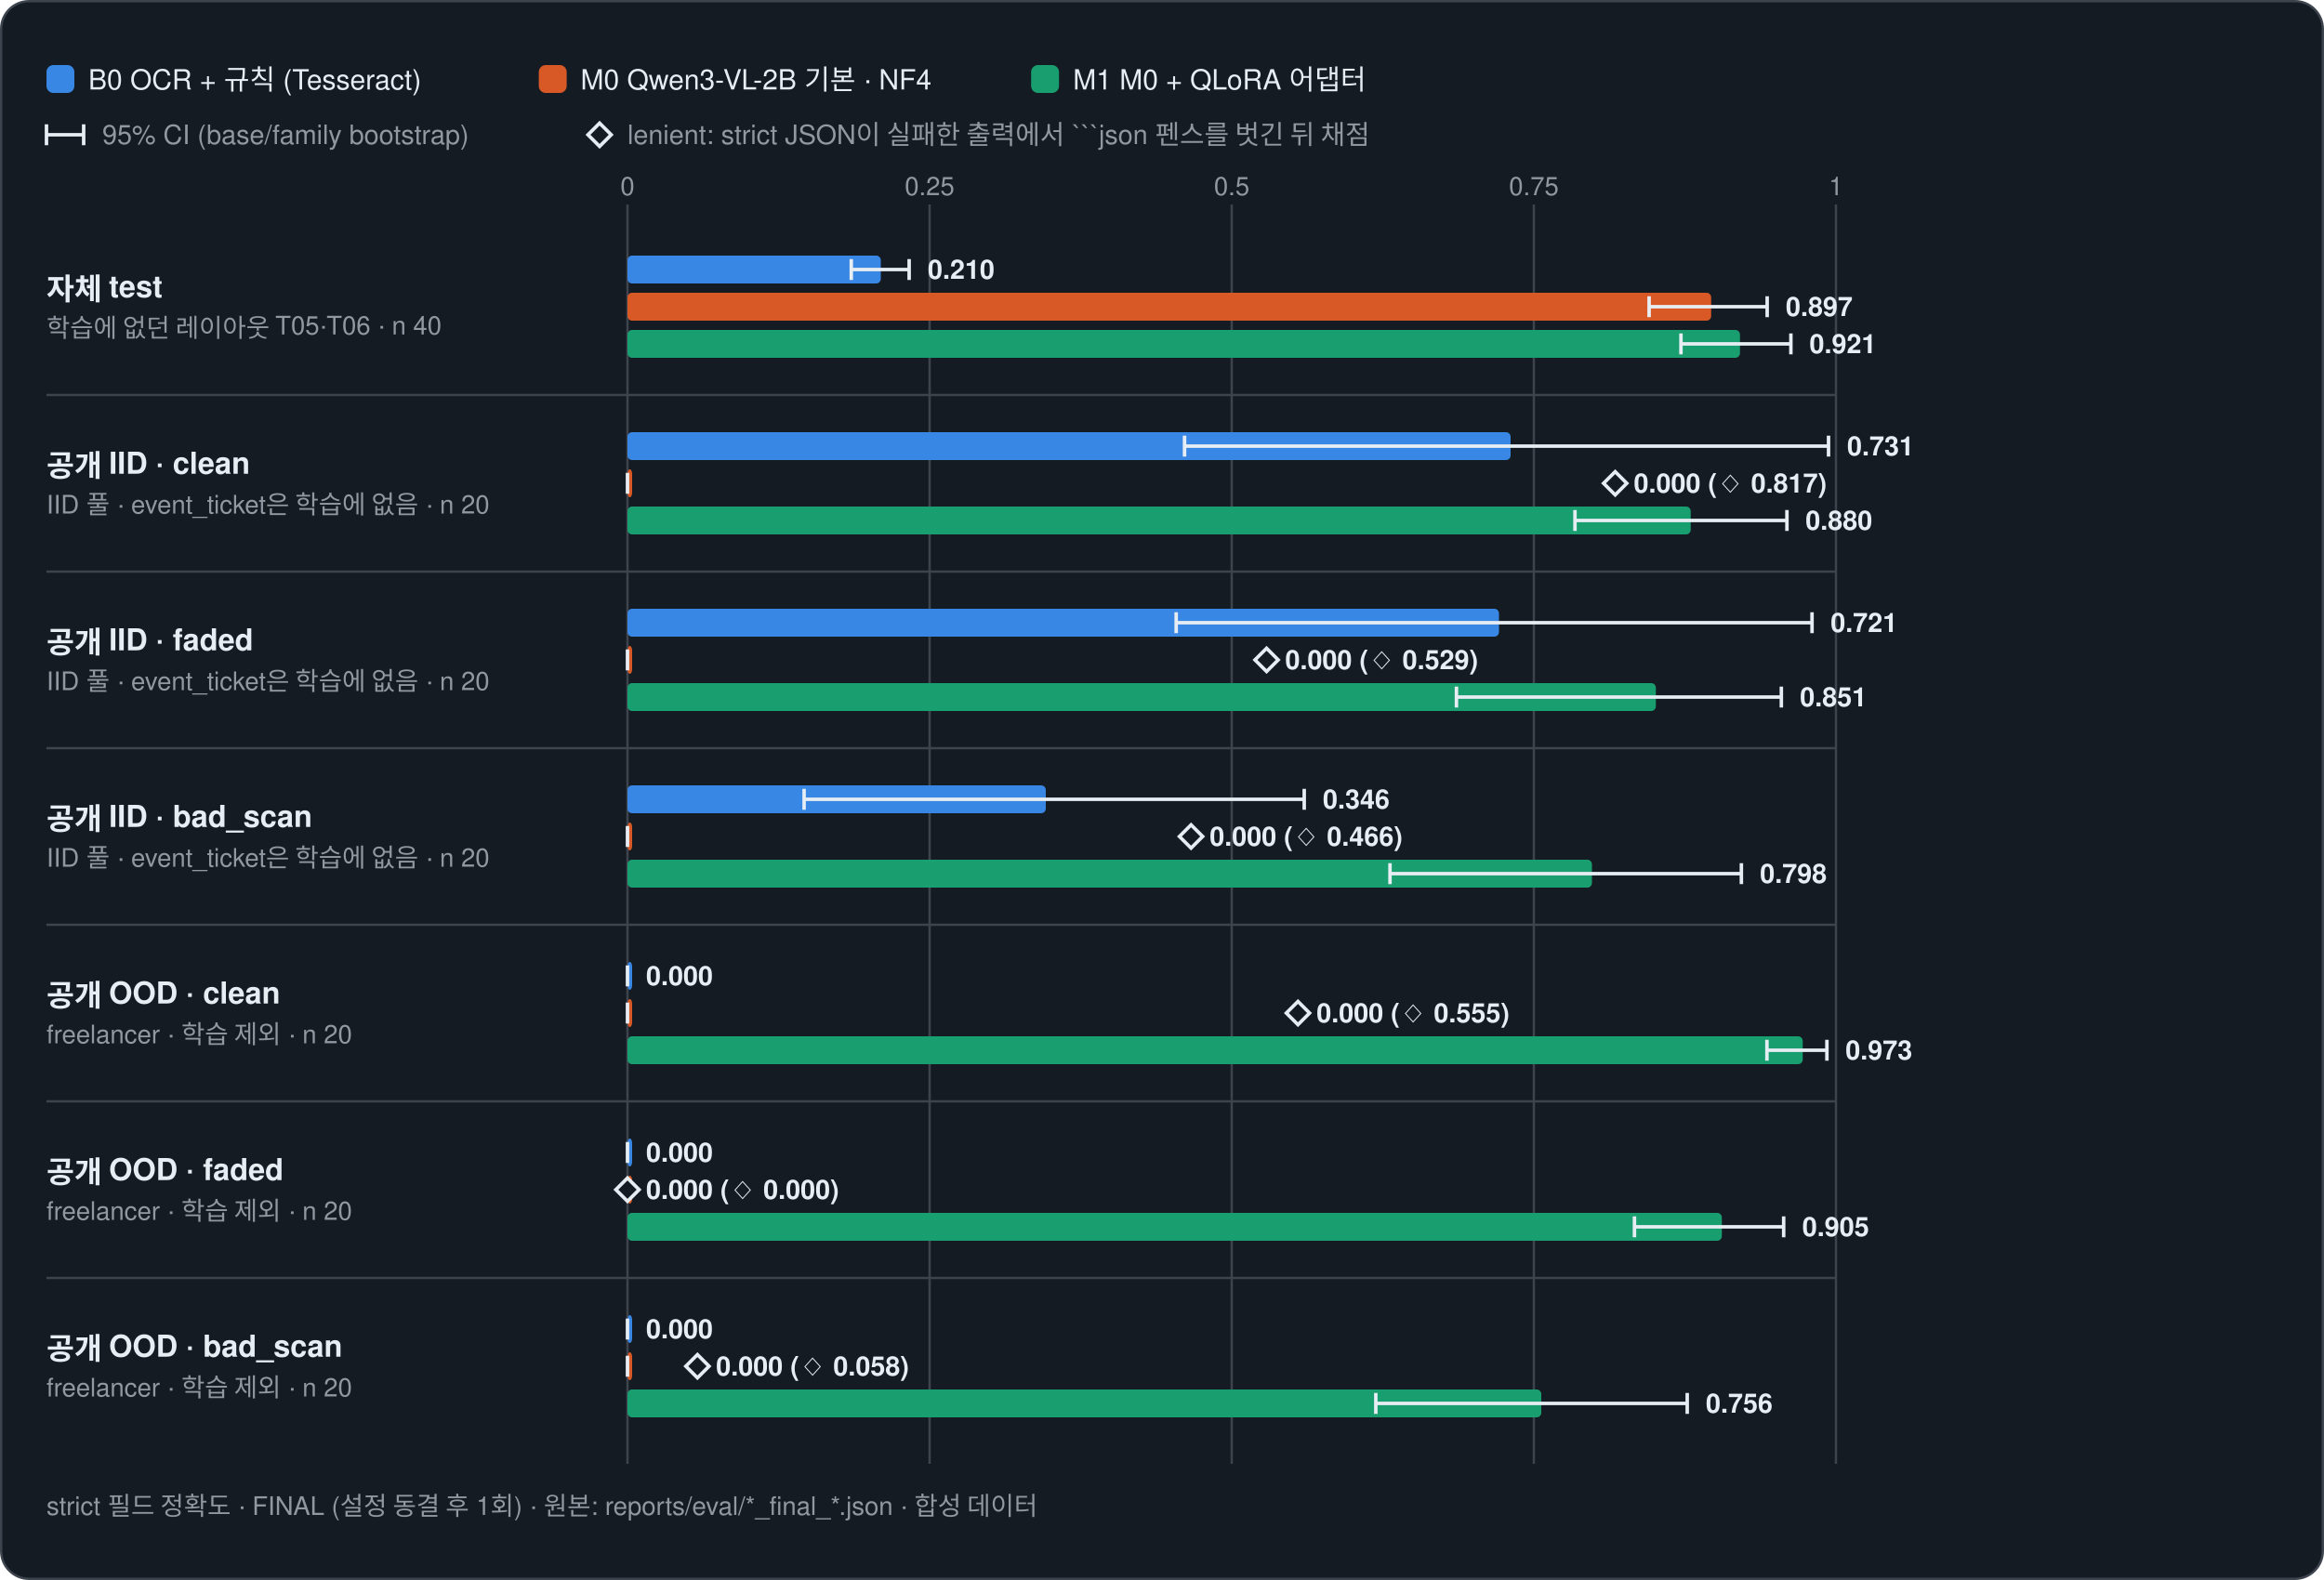
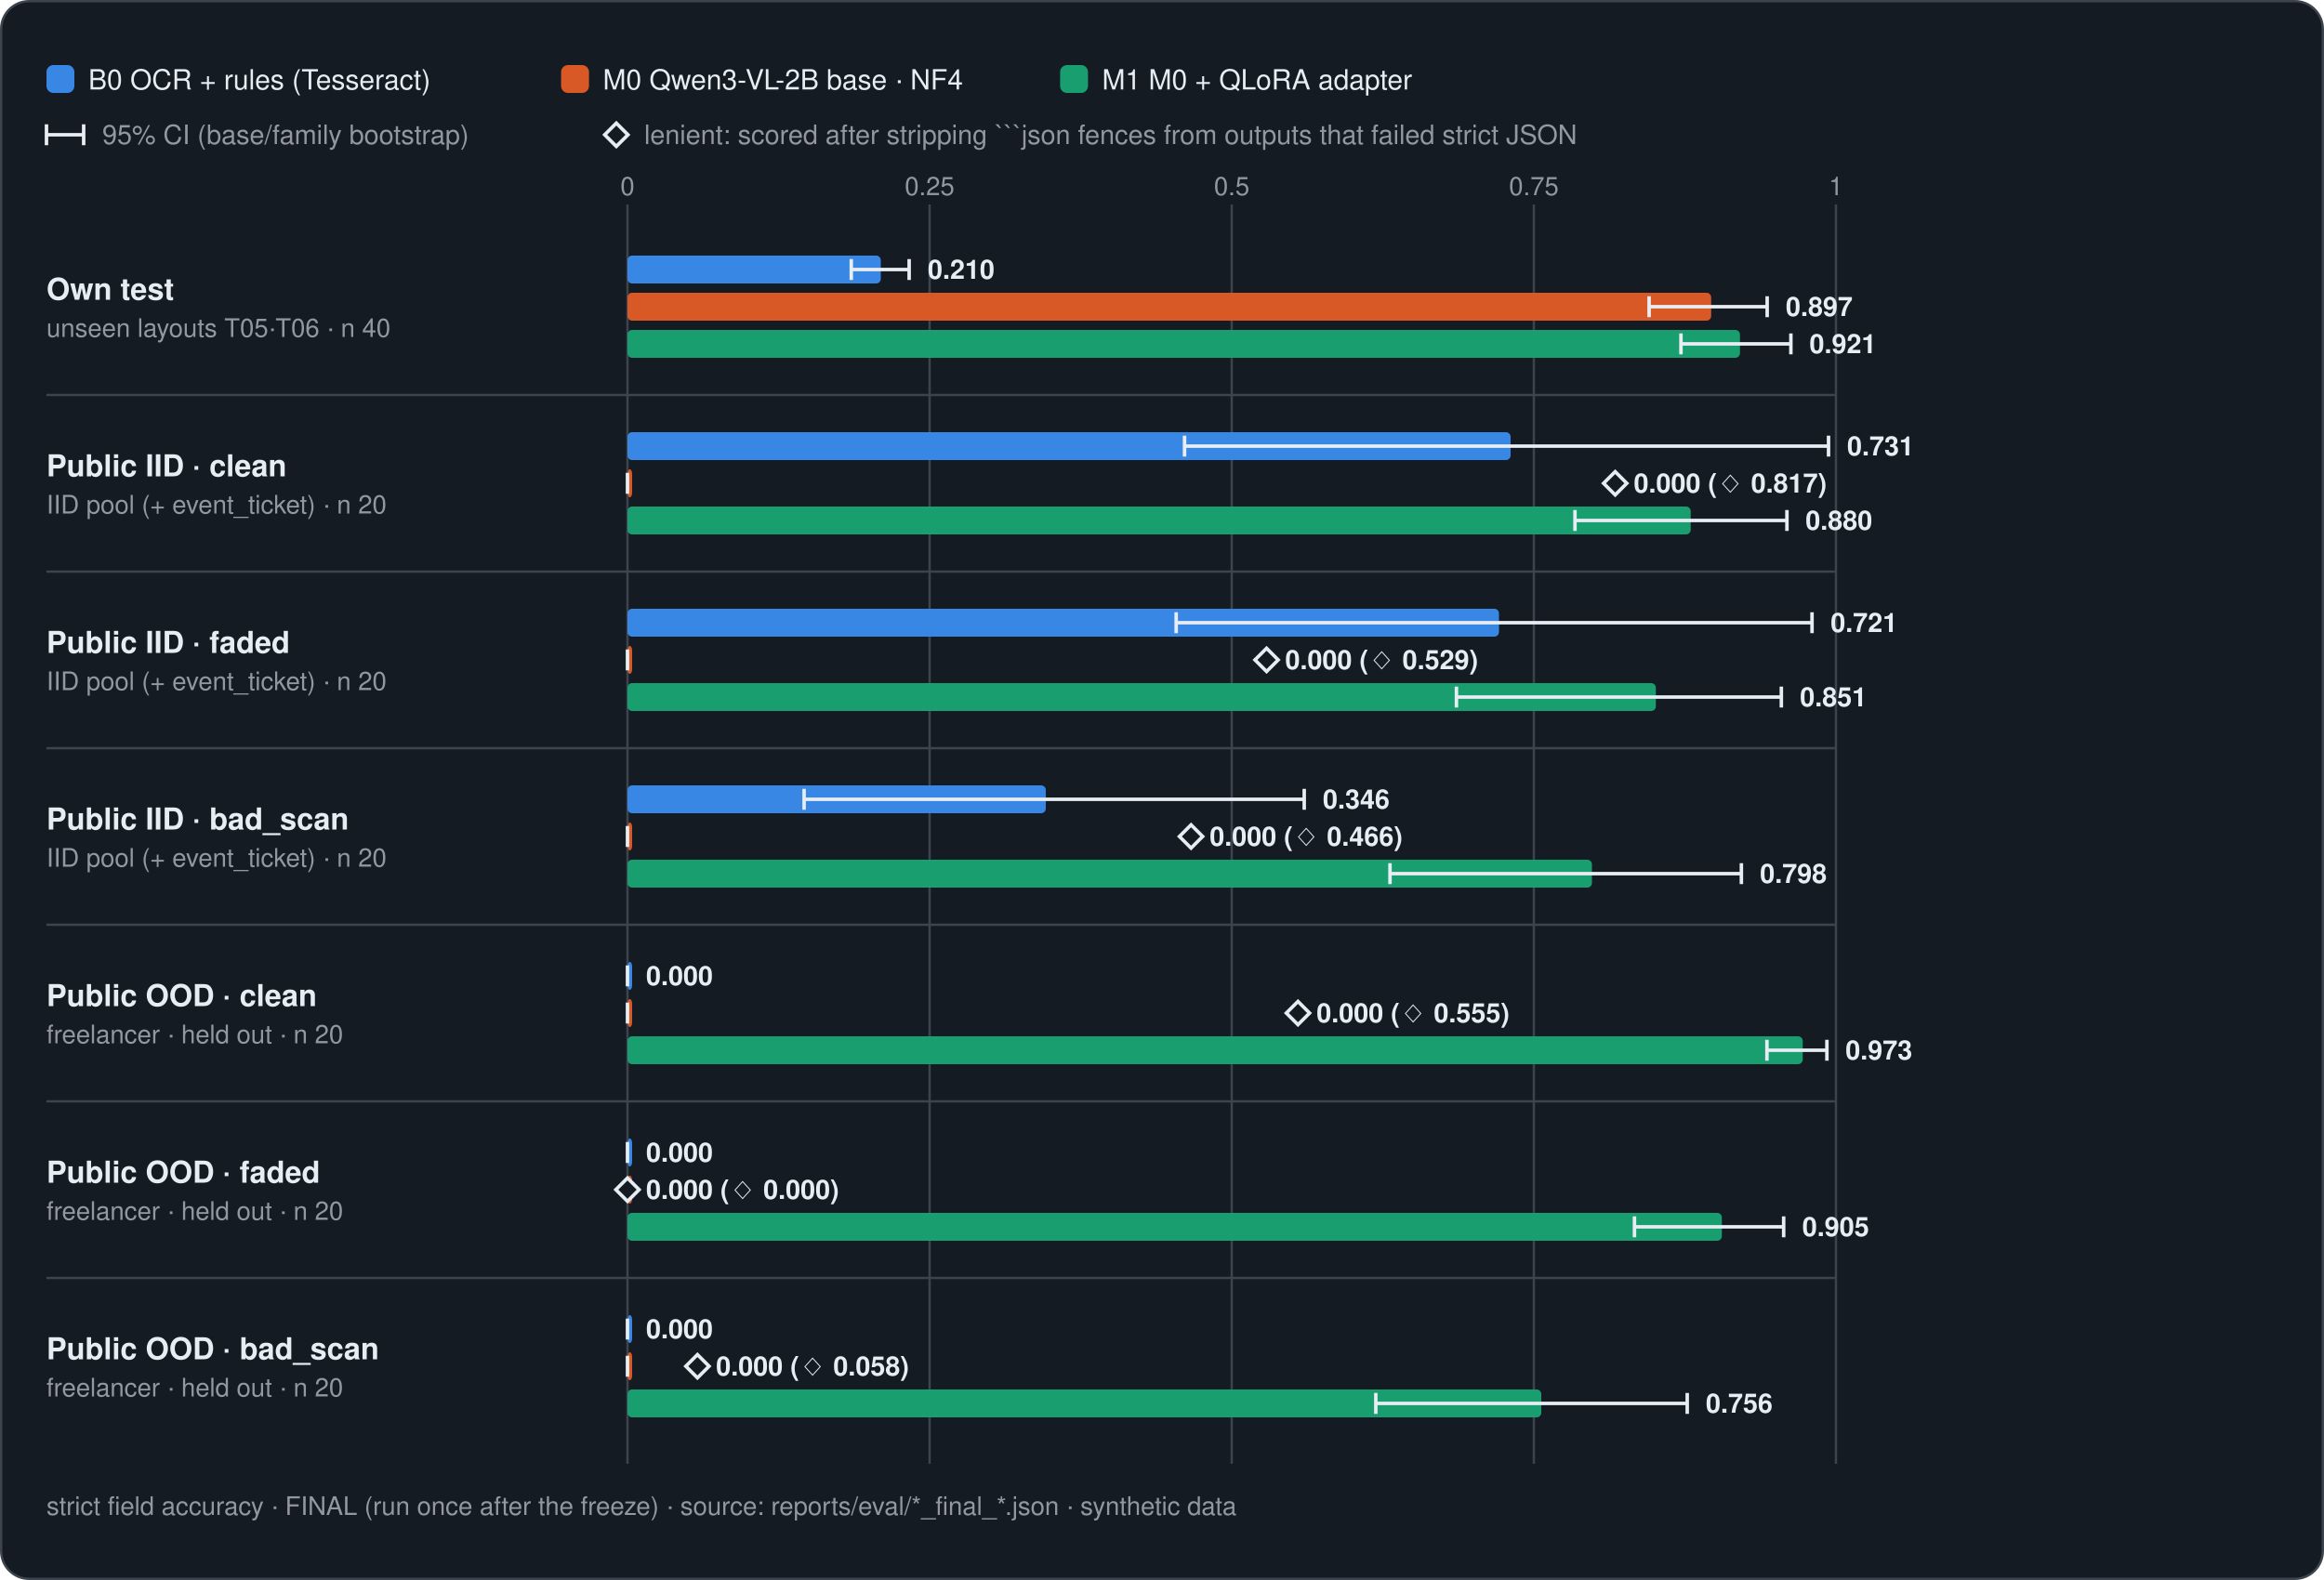
<svg xmlns="http://www.w3.org/2000/svg" width="1000" height="680" viewBox="0 0 1000 680" font-family="'Segoe UI','Malgun Gothic','Apple SD Gothic Neo','Noto Sans KR',Helvetica,Arial,sans-serif" role="img" aria-label="FINAL strict field accuracy by set: B0, M0, M1">
  <rect x="0.5" y="0.5" width="999" height="679" rx="12" fill="#151b23" stroke="#3d444d" />
  <g transform="translate(20,20)">
    <rect x="0" y="8" width="12" height="12" rx="3" fill="#3987e5" />
-     <text x="18.0" y="18.5" fill="#e6edf3" font-size="12" font-weight="400" text-anchor="start">B0  OCR + 규칙 (Tesseract)</text>
-     <rect x="211.84" y="8" width="12" height="12" rx="3" fill="#d95926" />
-     <text x="229.8" y="18.5" fill="#e6edf3" font-size="12" font-weight="400" text-anchor="start">M0  Qwen3-VL-2B 기본 · NF4</text>
-     <rect x="423.68" y="8" width="12" height="12" rx="3" fill="#199e70" />
-     <text x="441.7" y="18.5" fill="#e6edf3" font-size="12" font-weight="400" text-anchor="start">M1  M0 + QLoRA 어댑터</text>
+     <text x="18.0" y="18.5" fill="#e6edf3" font-size="12" font-weight="400" text-anchor="start">B0  OCR + rules (Tesseract)</text>
+     <rect x="221.44" y="8" width="12" height="12" rx="3" fill="#d95926" />
+     <text x="239.4" y="18.5" fill="#e6edf3" font-size="12" font-weight="400" text-anchor="start">M0  Qwen3-VL-2B base · NF4</text>
+     <rect x="436.16" y="8" width="12" height="12" rx="3" fill="#199e70" />
+     <text x="454.2" y="18.5" fill="#e6edf3" font-size="12" font-weight="400" text-anchor="start">M1  M0 + QLoRA adapter</text>
    <path d="M0.0 33.5 V42.5 M0.0 38.0 H16.0 M16.0 33.5 V42.5" stroke="#e6edf3" stroke-width="1.5" fill="none" />
    <text x="24.0" y="42.0" fill="#9198a1" font-size="11.5" font-weight="400" text-anchor="start">95% CI (base/family bootstrap)</text>
-     <path d="M238.0 33.0 L243.0 38.0 L238.0 43.0 L233.0 38.0 Z" fill="#151b23" stroke="#e6edf3" stroke-width="1.5" />
-     <text x="250.0" y="42.0" fill="#9198a1" font-size="11.5" font-weight="400" text-anchor="start">lenient: strict JSON이 실패한 출력에서 ```json 펜스를 벗긴 뒤 채점</text>
+     <path d="M245.2 33.0 L250.2 38.0 L245.2 43.0 L240.2 38.0 Z" fill="#151b23" stroke="#e6edf3" stroke-width="1.5" />
+     <text x="257.2" y="42.0" fill="#9198a1" font-size="11.5" font-weight="400" text-anchor="start">lenient: scored after stripping ```json fences from outputs that failed strict JSON</text>
    <line x1="250.0" y1="68" x2="250.0" y2="610" stroke="#3d444d" stroke-width="1" />
    <text x="250.0" y="64.0" fill="#9198a1" font-size="11" font-weight="400" text-anchor="middle">0</text>
    <line x1="380.0" y1="68" x2="380.0" y2="610" stroke="#3d444d" stroke-width="1" />
    <text x="380.0" y="64.0" fill="#9198a1" font-size="11" font-weight="400" text-anchor="middle">0.25</text>
    <line x1="510.0" y1="68" x2="510.0" y2="610" stroke="#3d444d" stroke-width="1" />
    <text x="510.0" y="64.0" fill="#9198a1" font-size="11" font-weight="400" text-anchor="middle">0.5</text>
    <line x1="640.0" y1="68" x2="640.0" y2="610" stroke="#3d444d" stroke-width="1" />
    <text x="640.0" y="64.0" fill="#9198a1" font-size="11" font-weight="400" text-anchor="middle">0.75</text>
    <line x1="770.0" y1="68" x2="770.0" y2="610" stroke="#3d444d" stroke-width="1" />
    <text x="770.0" y="64.0" fill="#9198a1" font-size="11" font-weight="400" text-anchor="middle">1</text>
-     <text x="0.0" y="109.0" fill="#e6edf3" font-size="13" font-weight="600" text-anchor="start">자체 test</text>
-     <text x="0.0" y="125.0" fill="#9198a1" font-size="11" font-weight="400" text-anchor="start">학습에 없던 레이아웃 T05·T06 · n 40</text>
+     <text x="0.0" y="109.0" fill="#e6edf3" font-size="13" font-weight="600" text-anchor="start">Own test</text>
+     <text x="0.0" y="125.0" fill="#9198a1" font-size="11" font-weight="400" text-anchor="start">unseen layouts T05·T06 · n 40</text>
    <rect x="250" y="90.0" width="109.0" height="12" rx="2" fill="#3987e5" />
    <path d="M346.3 91.5 V100.5 M346.3 96.0 H371.2 M371.2 91.5 V100.5" stroke="#e6edf3" stroke-width="1.5" fill="none" />
    <text x="379.2" y="100.0" fill="#e6edf3" font-size="11.5" font-weight="600" text-anchor="start">0.210</text>
    <rect x="250" y="106.0" width="466.3" height="12" rx="2" fill="#d95926" />
    <path d="M689.6 107.5 V116.5 M689.6 112.0 H740.4 M740.4 107.5 V116.5" stroke="#e6edf3" stroke-width="1.5" fill="none" />
    <text x="748.4" y="116.0" fill="#e6edf3" font-size="11.5" font-weight="600" text-anchor="start">0.897</text>
    <rect x="250" y="122.0" width="478.7" height="12" rx="2" fill="#199e70" />
    <path d="M703.3 123.5 V132.5 M703.3 128.0 H750.6 M750.6 123.5 V132.5" stroke="#e6edf3" stroke-width="1.5" fill="none" />
    <text x="758.6" y="132.0" fill="#e6edf3" font-size="11.5" font-weight="600" text-anchor="start">0.921</text>
    <line x1="0" y1="150.0" x2="770" y2="150.0" stroke="#3d444d" stroke-width="1" />
-     <text x="0.0" y="185.0" fill="#e6edf3" font-size="13" font-weight="600" text-anchor="start">공개 IID · clean</text>
-     <text x="0.0" y="201.0" fill="#9198a1" font-size="11" font-weight="400" text-anchor="start">IID 풀 · event_ticket은 학습에 없음 · n 20</text>
+     <text x="0.0" y="185.0" fill="#e6edf3" font-size="13" font-weight="600" text-anchor="start">Public IID · clean</text>
+     <text x="0.0" y="201.0" fill="#9198a1" font-size="11" font-weight="400" text-anchor="start">IID pool (+ event_ticket) · n 20</text>
    <rect x="250" y="166.0" width="380.0" height="12" rx="2" fill="#3987e5" />
    <path d="M489.7 167.5 V176.5 M489.7 172.0 H766.8 M766.8 167.5 V176.5" stroke="#e6edf3" stroke-width="1.5" fill="none" />
    <text x="774.8" y="176.0" fill="#e6edf3" font-size="11.5" font-weight="600" text-anchor="start">0.731</text>
    <rect x="250" y="182.0" width="2.0" height="12" rx="2" fill="#d95926" />
    <path d="M250.0 183.5 V192.5 M250.0 188.0 H250.0 M250.0 183.5 V192.5" stroke="#e6edf3" stroke-width="1.5" fill="none" />
    <path d="M675.0 183.0 L680.0 188.0 L675.0 193.0 L670.0 188.0 Z" fill="#151b23" stroke="#e6edf3" stroke-width="1.5" />
    <text x="683.0" y="192.0" fill="#e6edf3" font-size="11.5" font-weight="600" text-anchor="start">0.000  (◇ 0.817)</text>
    <rect x="250" y="198.0" width="457.5" height="12" rx="2" fill="#199e70" />
    <path d="M657.7 199.5 V208.5 M657.7 204.0 H748.9 M748.9 199.5 V208.5" stroke="#e6edf3" stroke-width="1.5" fill="none" />
    <text x="756.9" y="208.0" fill="#e6edf3" font-size="11.5" font-weight="600" text-anchor="start">0.880</text>
    <line x1="0" y1="226.0" x2="770" y2="226.0" stroke="#3d444d" stroke-width="1" />
-     <text x="0.0" y="261.0" fill="#e6edf3" font-size="13" font-weight="600" text-anchor="start">공개 IID · faded</text>
-     <text x="0.0" y="277.0" fill="#9198a1" font-size="11" font-weight="400" text-anchor="start">IID 풀 · event_ticket은 학습에 없음 · n 20</text>
+     <text x="0.0" y="261.0" fill="#e6edf3" font-size="13" font-weight="600" text-anchor="start">Public IID · faded</text>
+     <text x="0.0" y="277.0" fill="#9198a1" font-size="11" font-weight="400" text-anchor="start">IID pool (+ event_ticket) · n 20</text>
    <rect x="250" y="242.0" width="375.0" height="12" rx="2" fill="#3987e5" />
    <path d="M486.1 243.5 V252.5 M486.1 248.0 H759.7 M759.7 243.5 V252.5" stroke="#e6edf3" stroke-width="1.5" fill="none" />
    <text x="767.7" y="252.0" fill="#e6edf3" font-size="11.5" font-weight="600" text-anchor="start">0.721</text>
    <rect x="250" y="258.0" width="2.0" height="12" rx="2" fill="#d95926" />
    <path d="M250.0 259.5 V268.5 M250.0 264.0 H250.0 M250.0 259.5 V268.5" stroke="#e6edf3" stroke-width="1.5" fill="none" />
    <path d="M525.0 259.0 L530.0 264.0 L525.0 269.0 L520.0 264.0 Z" fill="#151b23" stroke="#e6edf3" stroke-width="1.5" />
    <text x="533.0" y="268.0" fill="#e6edf3" font-size="11.5" font-weight="600" text-anchor="start">0.000  (◇ 0.529)</text>
    <rect x="250" y="274.0" width="442.5" height="12" rx="2" fill="#199e70" />
    <path d="M606.7 275.5 V284.5 M606.7 280.0 H746.5 M746.5 275.5 V284.5" stroke="#e6edf3" stroke-width="1.5" fill="none" />
    <text x="754.5" y="284.0" fill="#e6edf3" font-size="11.5" font-weight="600" text-anchor="start">0.851</text>
    <line x1="0" y1="302.0" x2="770" y2="302.0" stroke="#3d444d" stroke-width="1" />
-     <text x="0.0" y="337.0" fill="#e6edf3" font-size="13" font-weight="600" text-anchor="start">공개 IID · bad_scan</text>
-     <text x="0.0" y="353.0" fill="#9198a1" font-size="11" font-weight="400" text-anchor="start">IID 풀 · event_ticket은 학습에 없음 · n 20</text>
+     <text x="0.0" y="337.0" fill="#e6edf3" font-size="13" font-weight="600" text-anchor="start">Public IID · bad_scan</text>
+     <text x="0.0" y="353.0" fill="#9198a1" font-size="11" font-weight="400" text-anchor="start">IID pool (+ event_ticket) · n 20</text>
    <rect x="250" y="318.0" width="180.0" height="12" rx="2" fill="#3987e5" />
    <path d="M326.0 319.5 V328.5 M326.0 324.0 H541.2 M541.2 319.5 V328.5" stroke="#e6edf3" stroke-width="1.5" fill="none" />
    <text x="549.2" y="328.0" fill="#e6edf3" font-size="11.5" font-weight="600" text-anchor="start">0.346</text>
    <rect x="250" y="334.0" width="2.0" height="12" rx="2" fill="#d95926" />
    <path d="M250.0 335.5 V344.5 M250.0 340.0 H250.0 M250.0 335.5 V344.5" stroke="#e6edf3" stroke-width="1.5" fill="none" />
    <path d="M492.5 335.0 L497.5 340.0 L492.5 345.0 L487.5 340.0 Z" fill="#151b23" stroke="#e6edf3" stroke-width="1.5" />
    <text x="500.5" y="344.0" fill="#e6edf3" font-size="11.5" font-weight="600" text-anchor="start">0.000  (◇ 0.466)</text>
    <rect x="250" y="350.0" width="415.0" height="12" rx="2" fill="#199e70" />
    <path d="M578.1 351.5 V360.5 M578.1 356.0 H729.3 M729.3 351.5 V360.5" stroke="#e6edf3" stroke-width="1.5" fill="none" />
    <text x="737.3" y="360.0" fill="#e6edf3" font-size="11.5" font-weight="600" text-anchor="start">0.798</text>
    <line x1="0" y1="378.0" x2="770" y2="378.0" stroke="#3d444d" stroke-width="1" />
-     <text x="0.0" y="413.0" fill="#e6edf3" font-size="13" font-weight="600" text-anchor="start">공개 OOD · clean</text>
-     <text x="0.0" y="429.0" fill="#9198a1" font-size="11" font-weight="400" text-anchor="start">freelancer · 학습 제외 · n 20</text>
+     <text x="0.0" y="413.0" fill="#e6edf3" font-size="13" font-weight="600" text-anchor="start">Public OOD · clean</text>
+     <text x="0.0" y="429.0" fill="#9198a1" font-size="11" font-weight="400" text-anchor="start">freelancer · held out · n 20</text>
    <rect x="250" y="394.0" width="2.0" height="12" rx="2" fill="#3987e5" />
    <path d="M250.0 395.5 V404.5 M250.0 400.0 H250.0 M250.0 395.5 V404.5" stroke="#e6edf3" stroke-width="1.5" fill="none" />
    <text x="258.0" y="404.0" fill="#e6edf3" font-size="11.5" font-weight="600" text-anchor="start">0.000</text>
    <rect x="250" y="410.0" width="2.0" height="12" rx="2" fill="#d95926" />
    <path d="M250.0 411.5 V420.5 M250.0 416.0 H250.0 M250.0 411.5 V420.5" stroke="#e6edf3" stroke-width="1.5" fill="none" />
    <path d="M538.5 411.0 L543.5 416.0 L538.5 421.0 L533.5 416.0 Z" fill="#151b23" stroke="#e6edf3" stroke-width="1.5" />
    <text x="546.5" y="420.0" fill="#e6edf3" font-size="11.5" font-weight="600" text-anchor="start">0.000  (◇ 0.555)</text>
    <rect x="250" y="426.0" width="505.7" height="12" rx="2" fill="#199e70" />
    <path d="M740.3 427.5 V436.5 M740.3 432.0 H766.1 M766.1 427.5 V436.5" stroke="#e6edf3" stroke-width="1.5" fill="none" />
    <text x="774.1" y="436.0" fill="#e6edf3" font-size="11.5" font-weight="600" text-anchor="start">0.973</text>
    <line x1="0" y1="454.0" x2="770" y2="454.0" stroke="#3d444d" stroke-width="1" />
-     <text x="0.0" y="489.0" fill="#e6edf3" font-size="13" font-weight="600" text-anchor="start">공개 OOD · faded</text>
-     <text x="0.0" y="505.0" fill="#9198a1" font-size="11" font-weight="400" text-anchor="start">freelancer · 학습 제외 · n 20</text>
+     <text x="0.0" y="489.0" fill="#e6edf3" font-size="13" font-weight="600" text-anchor="start">Public OOD · faded</text>
+     <text x="0.0" y="505.0" fill="#9198a1" font-size="11" font-weight="400" text-anchor="start">freelancer · held out · n 20</text>
    <rect x="250" y="470.0" width="2.0" height="12" rx="2" fill="#3987e5" />
    <path d="M250.0 471.5 V480.5 M250.0 476.0 H250.0 M250.0 471.5 V480.5" stroke="#e6edf3" stroke-width="1.5" fill="none" />
    <text x="258.0" y="480.0" fill="#e6edf3" font-size="11.5" font-weight="600" text-anchor="start">0.000</text>
    <rect x="250" y="486.0" width="2.0" height="12" rx="2" fill="#d95926" />
    <path d="M250.0 487.5 V496.5 M250.0 492.0 H250.0 M250.0 487.5 V496.5" stroke="#e6edf3" stroke-width="1.5" fill="none" />
    <path d="M250.0 487.0 L255.0 492.0 L250.0 497.0 L245.0 492.0 Z" fill="#151b23" stroke="#e6edf3" stroke-width="1.5" />
    <text x="258.0" y="496.0" fill="#e6edf3" font-size="11.5" font-weight="600" text-anchor="start">0.000  (◇ 0.000)</text>
    <rect x="250" y="502.0" width="470.9" height="12" rx="2" fill="#199e70" />
    <path d="M683.3 503.5 V512.5 M683.3 508.0 H747.5 M747.5 503.5 V512.5" stroke="#e6edf3" stroke-width="1.5" fill="none" />
    <text x="755.5" y="512.0" fill="#e6edf3" font-size="11.5" font-weight="600" text-anchor="start">0.905</text>
    <line x1="0" y1="530.0" x2="770" y2="530.0" stroke="#3d444d" stroke-width="1" />
-     <text x="0.0" y="565.0" fill="#e6edf3" font-size="13" font-weight="600" text-anchor="start">공개 OOD · bad_scan</text>
-     <text x="0.0" y="581.0" fill="#9198a1" font-size="11" font-weight="400" text-anchor="start">freelancer · 학습 제외 · n 20</text>
+     <text x="0.0" y="565.0" fill="#e6edf3" font-size="13" font-weight="600" text-anchor="start">Public OOD · bad_scan</text>
+     <text x="0.0" y="581.0" fill="#9198a1" font-size="11" font-weight="400" text-anchor="start">freelancer · held out · n 20</text>
    <rect x="250" y="546.0" width="2.0" height="12" rx="2" fill="#3987e5" />
    <path d="M250.0 547.5 V556.5 M250.0 552.0 H250.0 M250.0 547.5 V556.5" stroke="#e6edf3" stroke-width="1.5" fill="none" />
    <text x="258.0" y="556.0" fill="#e6edf3" font-size="11.5" font-weight="600" text-anchor="start">0.000</text>
    <rect x="250" y="562.0" width="2.0" height="12" rx="2" fill="#d95926" />
    <path d="M250.0 563.5 V572.5 M250.0 568.0 H250.0 M250.0 563.5 V572.5" stroke="#e6edf3" stroke-width="1.5" fill="none" />
    <path d="M280.1 563.0 L285.1 568.0 L280.1 573.0 L275.1 568.0 Z" fill="#151b23" stroke="#e6edf3" stroke-width="1.5" />
    <text x="288.1" y="572.0" fill="#e6edf3" font-size="11.5" font-weight="600" text-anchor="start">0.000  (◇ 0.058)</text>
    <rect x="250" y="578.0" width="393.2" height="12" rx="2" fill="#199e70" />
    <path d="M572.0 579.5 V588.5 M572.0 584.0 H706.0 M706.0 579.5 V588.5" stroke="#e6edf3" stroke-width="1.5" fill="none" />
    <text x="714.0" y="588.0" fill="#e6edf3" font-size="11.5" font-weight="600" text-anchor="start">0.756</text>
-     <text x="0.0" y="632.0" fill="#9198a1" font-size="11" font-weight="400" text-anchor="start">strict 필드 정확도 · FINAL (설정 동결 후 1회) · 원본: reports/eval/*_final_*.json · 합성 데이터</text>
+     <text x="0.0" y="632.0" fill="#9198a1" font-size="11" font-weight="400" text-anchor="start">strict field accuracy · FINAL (run once after the freeze) · source: reports/eval/*_final_*.json · synthetic data</text>
  </g>
</svg>
